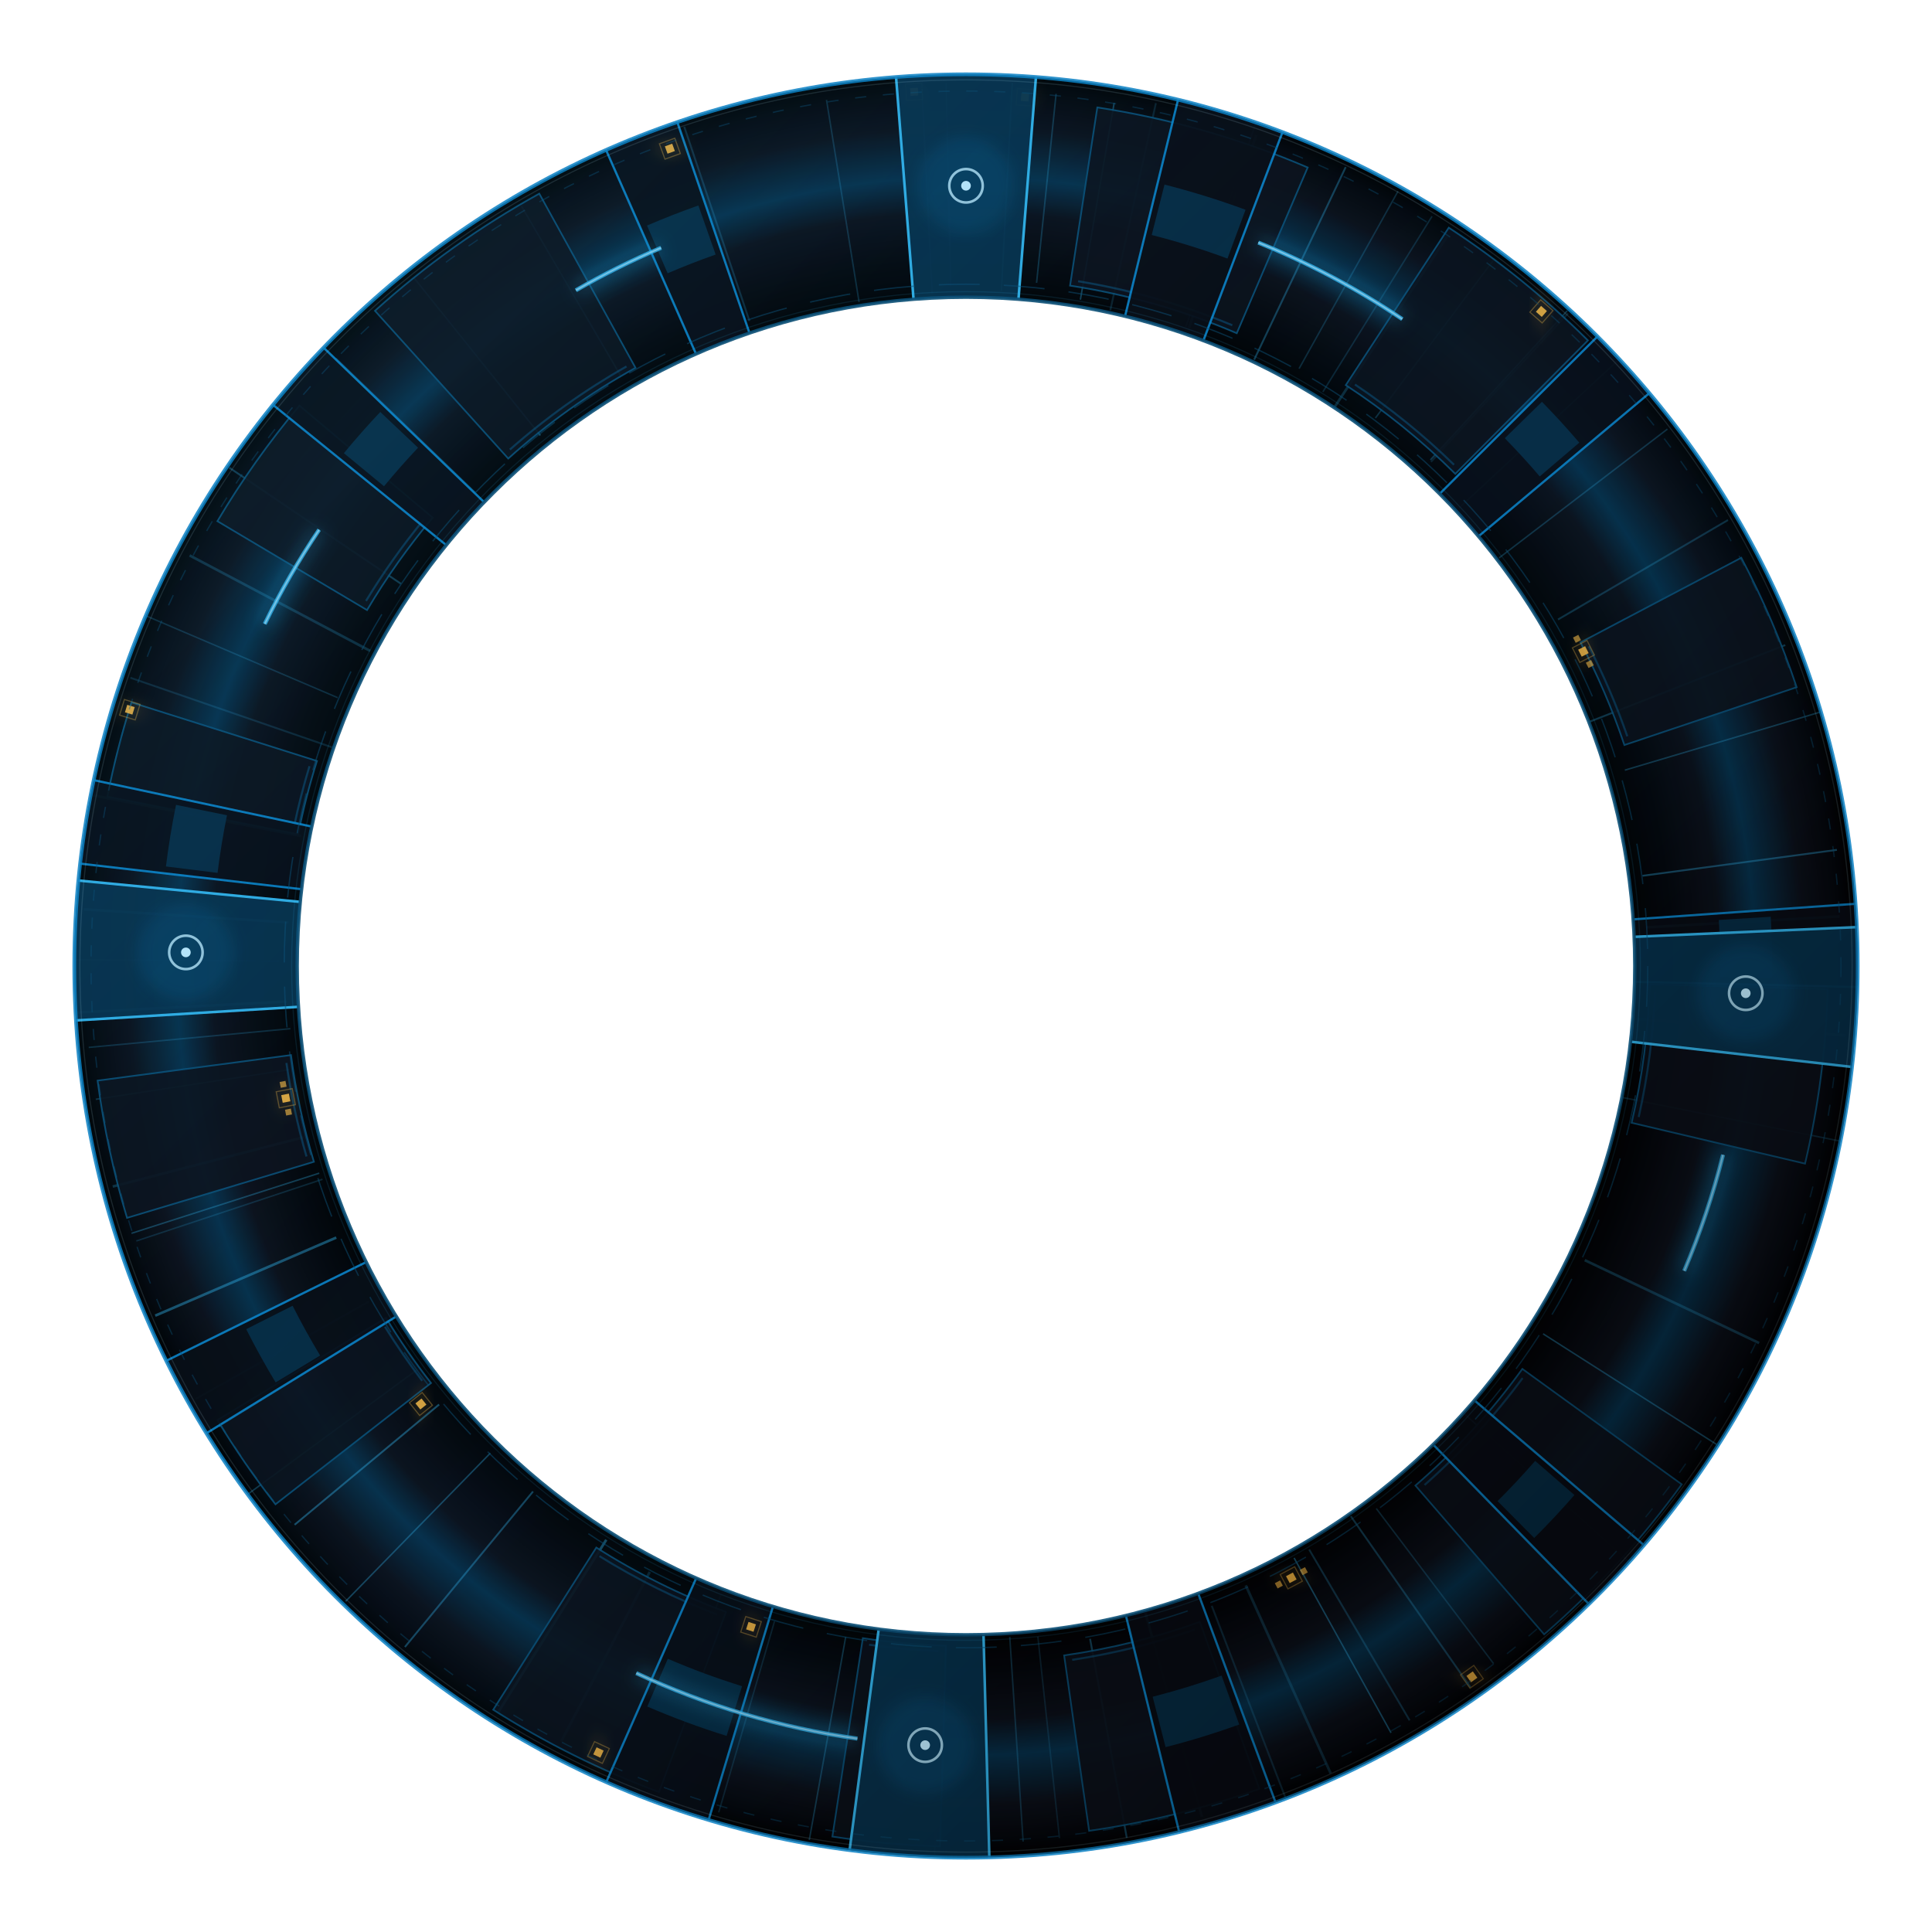
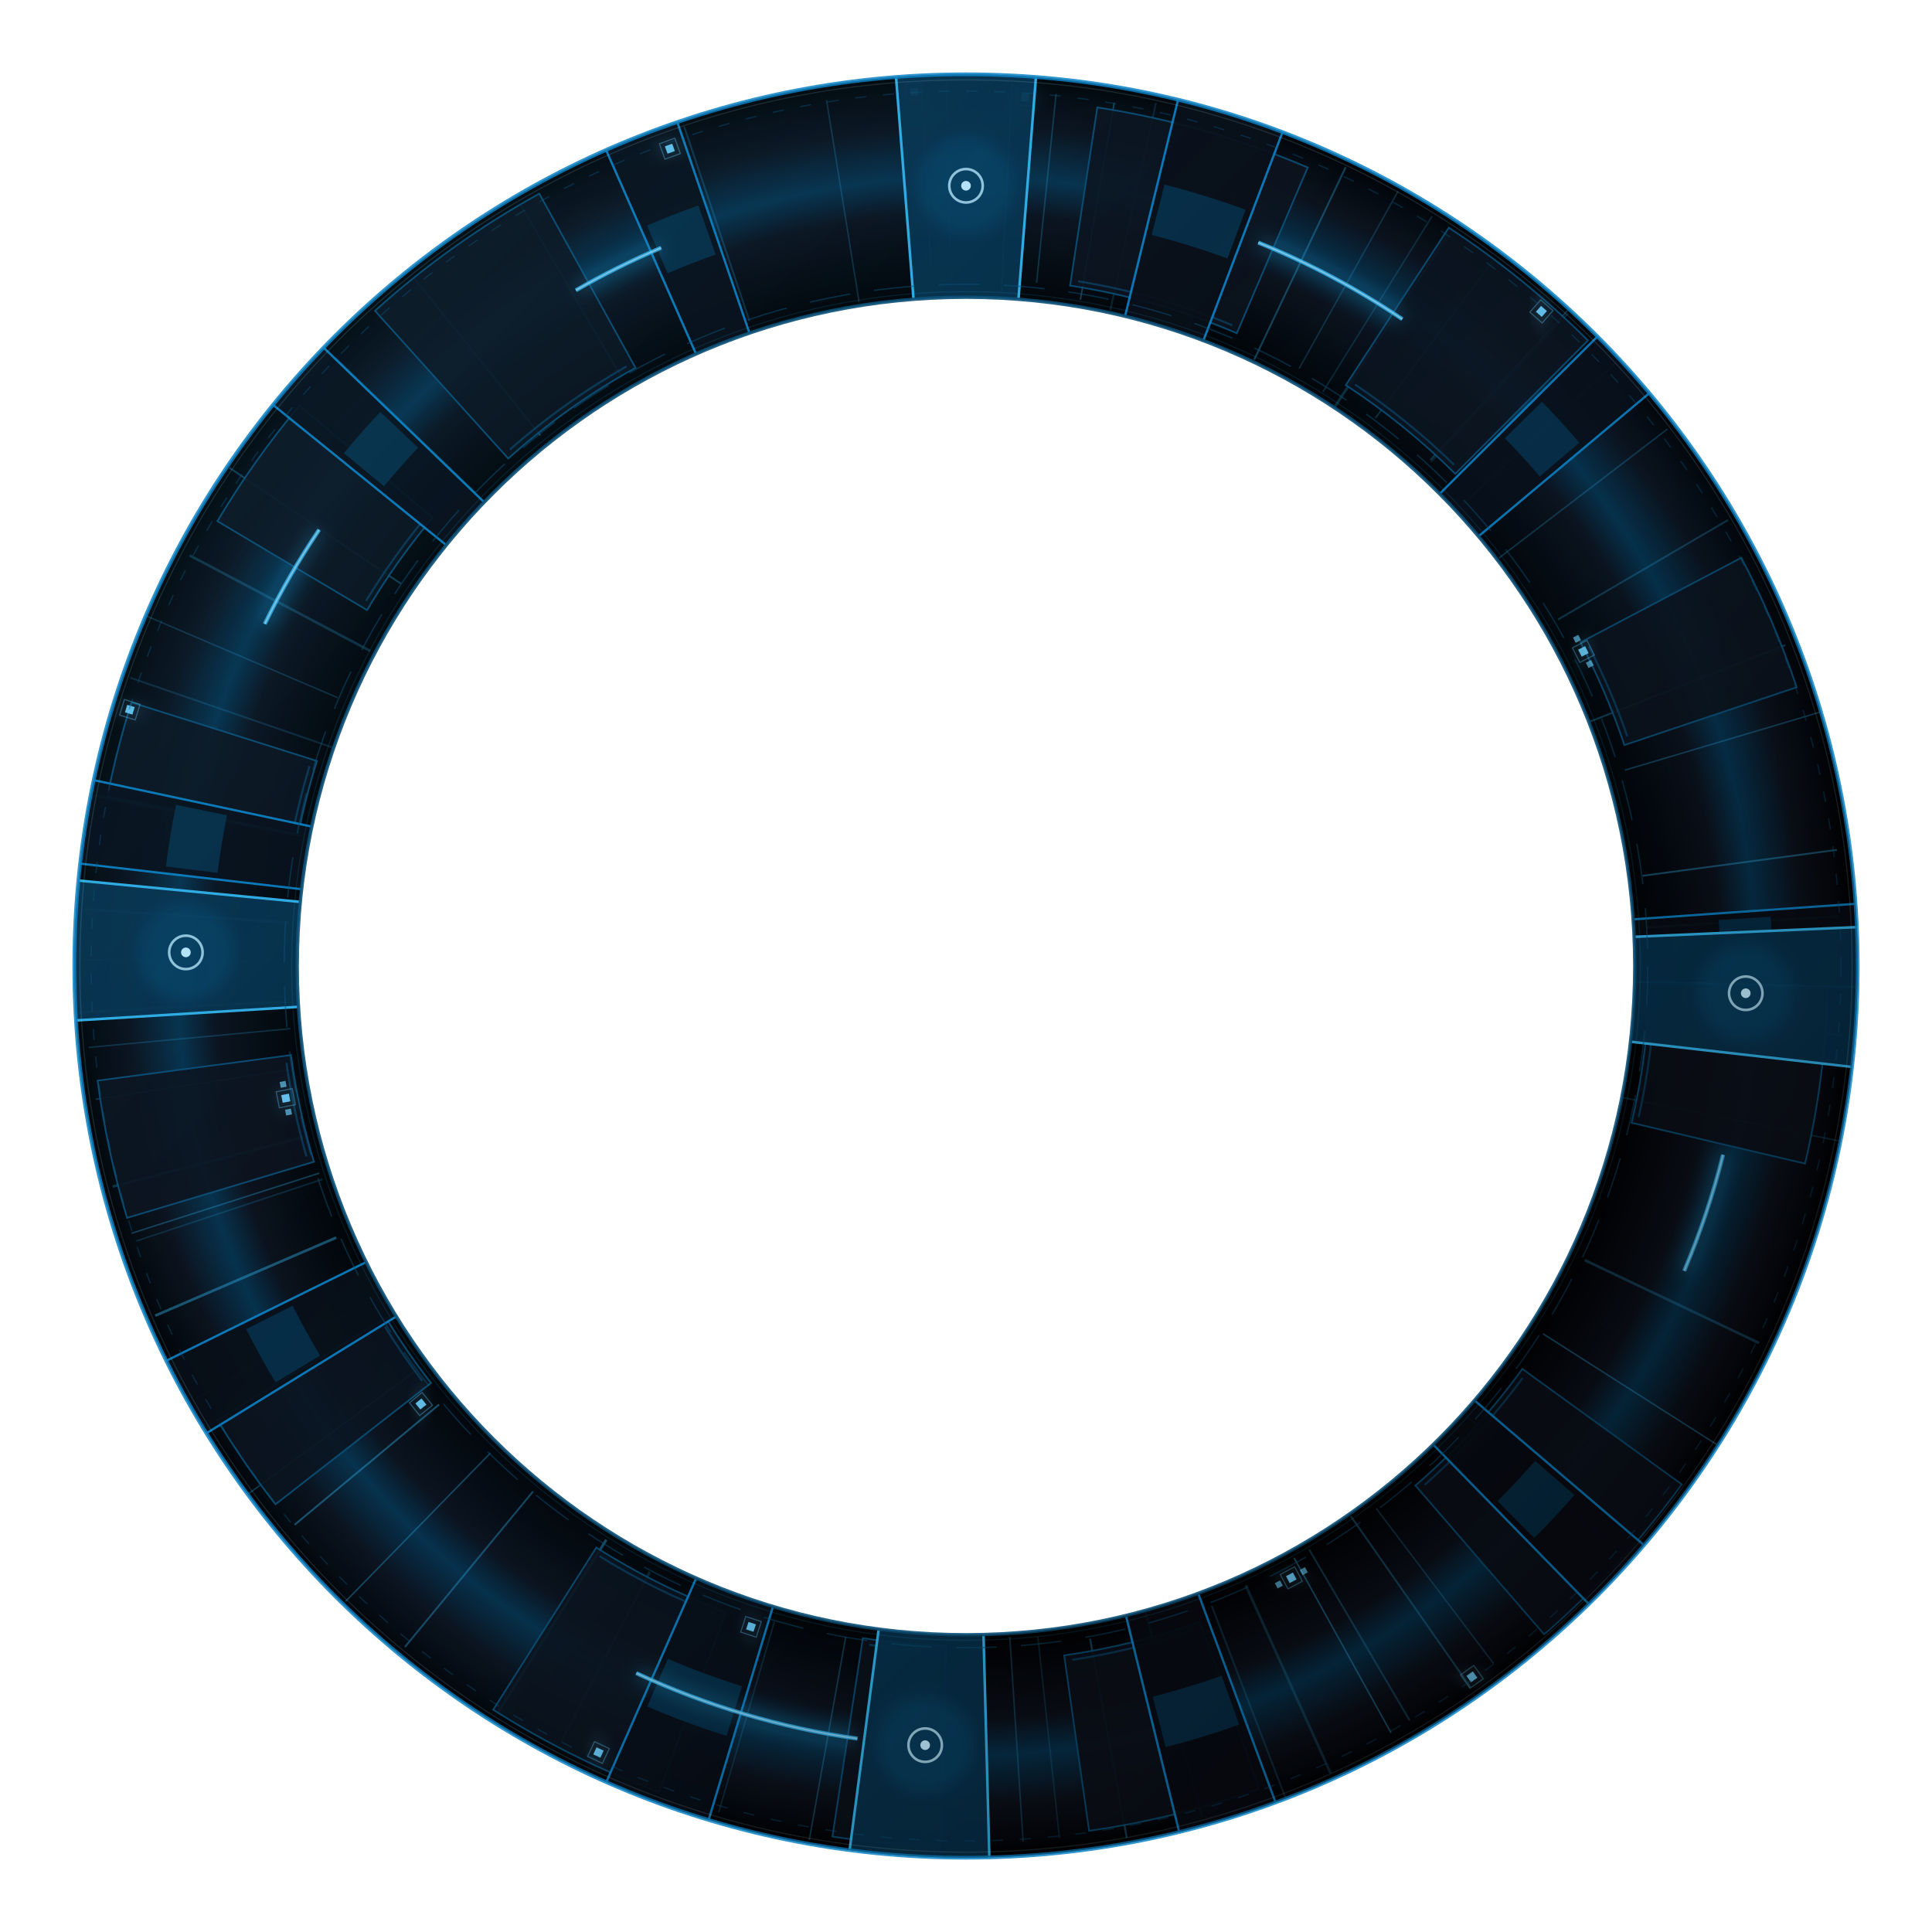
<svg xmlns="http://www.w3.org/2000/svg" viewBox="-520 -520 1040 1040" width="1040" height="1040">
  <defs>
    <radialGradient id="trough" gradientUnits="userSpaceOnUse" cx="0" cy="0" r="480">
      <stop offset="0.740" stop-color="#000000" />
      <stop offset="0.790" stop-color="#04060b" />
      <stop offset="0.845" stop-color="#0b0f18" />
      <stop offset="0.885" stop-color="#062f49" />
      <stop offset="0.940" stop-color="#0b0f18" />
      <stop offset="0.980" stop-color="#04060b" />
      <stop offset="1.000" stop-color="#000000" />
    </radialGradient>
    <linearGradient id="sheenGrad" x1="0" y1="0" x2="1" y2="1">
      <stop offset="0.00" stop-color="#33b4ec" stop-opacity="0.13" />
      <stop offset="0.40" stop-color="#0b80c3" stop-opacity="0.03" />
      <stop offset="0.70" stop-color="#000000" stop-opacity="0.16" />
      <stop offset="1.00" stop-color="#000000" stop-opacity="0.42" />
    </linearGradient>
    <filter id="soft" x="-80%" y="-80%" width="260%" height="260%">
      <feGaussianBlur stdDeviation="4" />
    </filter>
    <path id="annulus" fill-rule="evenodd" d="M -480,0 A 480,480 0 1,0 480,0 A 480,480 0 1,0 -480,0 Z              M -360,0 A 360,360 0 1,1 360,0 A 360,360 0 1,1 -360,0 Z" />
    <clipPath id="channelClip">
      <use href="#annulus" />
    </clipPath>
  </defs>
  <g id="ring">
    <use href="#annulus" fill="url(#trough)" />
    <g clip-path="url(#channelClip)">
      <g id="ticks">
        <line x1="-8.23" y1="-365.50" x2="-10.70" y2="-475.41" stroke="#33b4ec" stroke-width="0.8" opacity="0.21" />
        <line x1="19.05" y1="-363.34" x2="24.92" y2="-475.40" stroke="#33b4ec" stroke-width="0.8" opacity="0.42" />
        <line x1="37.99" y1="-367.75" x2="48.50" y2="-469.47" stroke="#33b4ec" stroke-width="0.8" opacity="0.24" />
        <line x1="61.58" y1="-358.70" x2="79.77" y2="-464.66" stroke="#33b4ec" stroke-width="0.8" opacity="0.33" />
        <line x1="77.69" y1="-353.02" x2="102.22" y2="-464.47" stroke="#33b4ec" stroke-width="1.0" opacity="0.16" />
        <line x1="118.32" y1="-344.09" x2="155.85" y2="-453.21" stroke="#33b4ec" stroke-width="0.8" opacity="0.21" />
        <line x1="119.95" y1="-343.34" x2="156.26" y2="-447.27" stroke="#33b4ec" stroke-width="1.4" opacity="0.19" />
        <line x1="155.12" y1="-326.37" x2="204.39" y2="-430.04" stroke="#33b4ec" stroke-width="1.0" opacity="0.32" />
        <line x1="179.30" y1="-321.57" x2="232.55" y2="-417.05" stroke="#33b4ec" stroke-width="0.8" opacity="0.21" />
        <line x1="192.10" y1="-309.04" x2="250.86" y2="-403.56" stroke="#33b4ec" stroke-width="0.8" opacity="0.18" />
        <line x1="198.40" y1="-300.86" x2="258.95" y2="-392.68" stroke="#33b4ec" stroke-width="1.4" opacity="0.22" />
        <line x1="220.40" y1="-294.99" x2="283.73" y2="-379.75" stroke="#33b4ec" stroke-width="0.8" opacity="0.24" />
        <line x1="250.00" y1="-272.45" x2="323.67" y2="-352.74" stroke="#33b4ec" stroke-width="0.8" opacity="0.28" />
        <line x1="250.30" y1="-271.36" x2="324.06" y2="-351.32" stroke="#33b4ec" stroke-width="1.0" opacity="0.16" />
        <line x1="265.58" y1="-246.71" x2="351.33" y2="-326.37" stroke="#33b4ec" stroke-width="0.8" opacity="0.23" />
        <line x1="286.96" y1="-219.67" x2="377.57" y2="-289.03" stroke="#33b4ec" stroke-width="0.8" opacity="0.25" />
        <line x1="318.67" y1="-186.51" x2="410.17" y2="-240.06" stroke="#33b4ec" stroke-width="1.0" opacity="0.25" />
        <line x1="335.40" y1="-131.39" x2="441.01" y2="-172.76" stroke="#33b4ec" stroke-width="1.0" opacity="0.29" />
        <line x1="354.66" y1="-105.43" x2="459.38" y2="-136.56" stroke="#33b4ec" stroke-width="0.8" opacity="0.30" />
        <line x1="364.15" y1="-48.56" x2="468.81" y2="-62.52" stroke="#33b4ec" stroke-width="1.0" opacity="0.37" />
        <line x1="366.26" y1="-20.80" x2="470.23" y2="-26.70" stroke="#33b4ec" stroke-width="1.4" opacity="0.39" />
        <line x1="359.19" y1="28.35" x2="473.53" y2="37.38" stroke="#33b4ec" stroke-width="1.4" opacity="0.16" />
        <line x1="353.11" y1="70.74" x2="469.94" y2="94.14" stroke="#33b4ec" stroke-width="0.8" opacity="0.18" />
        <line x1="333.07" y1="158.34" x2="426.93" y2="202.96" stroke="#33b4ec" stroke-width="1.4" opacity="0.26" />
        <line x1="310.65" y1="198.00" x2="404.06" y2="257.55" stroke="#33b4ec" stroke-width="0.8" opacity="0.36" />
        <line x1="268.42" y1="241.21" x2="356.86" y2="320.68" stroke="#33b4ec" stroke-width="0.8" opacity="0.41" />
        <line x1="220.86" y1="292.03" x2="283.98" y2="375.50" stroke="#33b4ec" stroke-width="0.8" opacity="0.23" />
        <line x1="207.15" y1="296.18" x2="271.59" y2="388.33" stroke="#33b4ec" stroke-width="1.0" opacity="0.29" />
        <line x1="184.73" y1="314.13" x2="238.79" y2="406.07" stroke="#33b4ec" stroke-width="1.0" opacity="0.25" />
        <line x1="176.61" y1="318.64" x2="228.79" y2="412.77" stroke="#33b4ec" stroke-width="0.8" opacity="0.40" />
        <line x1="150.59" y1="333.40" x2="196.28" y2="434.56" stroke="#33b4ec" stroke-width="1.4" opacity="0.20" />
        <line x1="132.29" y1="344.42" x2="171.96" y2="447.71" stroke="#33b4ec" stroke-width="1.0" opacity="0.18" />
        <line x1="96.52" y1="347.99" x2="127.04" y2="457.99" stroke="#33b4ec" stroke-width="1.4" opacity="0.40" />
        <line x1="87.48" y1="354.57" x2="113.38" y2="459.50" stroke="#33b4ec" stroke-width="1.4" opacity="0.35" />
        <line x1="66.79" y1="362.18" x2="86.55" y2="469.30" stroke="#33b4ec" stroke-width="1.0" opacity="0.32" />
        <line x1="38.69" y1="361.02" x2="50.30" y2="469.40" stroke="#33b4ec" stroke-width="0.8" opacity="0.16" />
        <line x1="23.56" y1="361.13" x2="30.75" y2="471.31" stroke="#33b4ec" stroke-width="0.8" opacity="0.23" />
        <line x1="-13.10" y1="369.61" x2="-16.96" y2="478.55" stroke="#33b4ec" stroke-width="1.0" opacity="0.19" />
        <line x1="-64.75" y1="361.09" x2="-84.37" y2="470.50" stroke="#33b4ec" stroke-width="0.8" opacity="0.28" />
        <line x1="-103.09" y1="352.80" x2="-133.13" y2="455.60" stroke="#33b4ec" stroke-width="0.8" opacity="0.17" />
        <line x1="-131.97" y1="338.65" x2="-171.76" y2="440.74" stroke="#33b4ec" stroke-width="0.8" opacity="0.30" />
        <line x1="-170.25" y1="326.16" x2="-217.92" y2="417.48" stroke="#33b4ec" stroke-width="1.4" opacity="0.18" />
        <line x1="-193.63" y1="308.86" x2="-251.63" y2="401.39" stroke="#33b4ec" stroke-width="1.4" opacity="0.40" />
        <line x1="-233.07" y1="282.87" x2="-302.04" y2="366.57" stroke="#33b4ec" stroke-width="1.0" opacity="0.37" />
        <line x1="-256.06" y1="262.23" x2="-333.91" y2="341.97" stroke="#33b4ec" stroke-width="0.8" opacity="0.35" />
        <line x1="-283.63" y1="236.05" x2="-361.41" y2="300.78" stroke="#33b4ec" stroke-width="1.0" opacity="0.41" />
        <line x1="-295.79" y1="217.55" x2="-386.55" y2="284.30" stroke="#33b4ec" stroke-width="0.8" opacity="0.29" />
        <line x1="-311.10" y1="191.86" x2="-402.01" y2="247.93" stroke="#33b4ec" stroke-width="0.8" opacity="0.29" />
        <line x1="-321.40" y1="180.62" x2="-414.71" y2="233.06" stroke="#33b4ec" stroke-width="1.0" opacity="0.17" />
        <line x1="-338.98" y1="146.19" x2="-436.44" y2="188.22" stroke="#33b4ec" stroke-width="1.4" opacity="0.42" />
        <line x1="-346.40" y1="114.81" x2="-446.62" y2="148.02" stroke="#33b4ec" stroke-width="0.8" opacity="0.18" />
        <line x1="-348.16" y1="111.52" x2="-449.21" y2="143.89" stroke="#33b4ec" stroke-width="0.8" opacity="0.31" />
        <line x1="-356.71" y1="92.20" x2="-459.31" y2="118.72" stroke="#33b4ec" stroke-width="1.4" opacity="0.24" />
        <line x1="-364.45" y1="55.82" x2="-468.44" y2="71.75" stroke="#33b4ec" stroke-width="0.8" opacity="0.24" />
        <line x1="-363.68" y1="33.74" x2="-472.24" y2="43.82" stroke="#33b4ec" stroke-width="0.8" opacity="0.21" />
        <line x1="-365.55" y1="19.12" x2="-479.07" y2="25.05" stroke="#33b4ec" stroke-width="1.4" opacity="0.41" />
        <line x1="-369.88" y1="-2.62" x2="-478.77" y2="-3.39" stroke="#33b4ec" stroke-width="0.8" opacity="0.18" />
        <line x1="-364.64" y1="-23.42" x2="-474.88" y2="-30.51" stroke="#33b4ec" stroke-width="1.4" opacity="0.41" />
        <line x1="-357.95" y1="-69.99" x2="-469.83" y2="-91.86" stroke="#33b4ec" stroke-width="1.4" opacity="0.27" />
        <line x1="-341.35" y1="-117.75" x2="-449.80" y2="-155.16" stroke="#33b4ec" stroke-width="1.0" opacity="0.17" />
        <line x1="-338.24" y1="-144.44" x2="-441.22" y2="-188.42" stroke="#33b4ec" stroke-width="0.8" opacity="0.21" />
        <line x1="-320.75" y1="-169.63" x2="-417.92" y2="-221.01" stroke="#33b4ec" stroke-width="1.4" opacity="0.22" />
        <line x1="-304.24" y1="-205.80" x2="-396.57" y2="-268.25" stroke="#33b4ec" stroke-width="1.0" opacity="0.29" />
        <line x1="-264.29" y1="-254.66" x2="-339.32" y2="-326.96" stroke="#33b4ec" stroke-width="1.4" opacity="0.17" />
        <line x1="-229.13" y1="-285.61" x2="-297.00" y2="-370.21" stroke="#33b4ec" stroke-width="0.8" opacity="0.38" />
        <line x1="-186.09" y1="-318.07" x2="-239.30" y2="-409.02" stroke="#33b4ec" stroke-width="0.8" opacity="0.38" />
        <line x1="-116.57" y1="-347.23" x2="-151.66" y2="-451.75" stroke="#33b4ec" stroke-width="1.0" opacity="0.21" />
        <line x1="-57.55" y1="-357.34" x2="-75.09" y2="-466.21" stroke="#33b4ec" stroke-width="0.8" opacity="0.21" />
        <line x1="-18.19" y1="-361.94" x2="-23.72" y2="-472.14" stroke="#33b4ec" stroke-width="0.8" opacity="0.23" />
      </g>
      <g id="dipoles">
        <path d="M 70.69,-462.17 A 467.54,467.54 0 0,1 183.93,-429.84 L 145.76,-340.64 A 370.52,370.52 0 0,0 56.02,-366.26 Z" fill="#0b0f18" stroke="#0a4e74" stroke-width="0.9" opacity="0.9" />
        <path d="M 60.34,-368.61 A 373.52,373.52 0 0,1 143.34,-344.92" fill="none" stroke="#0b80c3" stroke-width="1.1" opacity="0.32" />
        <path d="M 259.87,-397.43 A 474.85,474.85 0 0,1 334.78,-336.75 L 263.39,-264.94 A 373.59,373.59 0 0,0 204.45,-312.68 Z" fill="#0b0f18" stroke="#0a4e74" stroke-width="0.9" opacity="0.9" />
        <path d="M 209.38,-313.01 A 376.59,376.59 0 0,1 262.69,-269.83" fill="none" stroke="#0b80c3" stroke-width="1.1" opacity="0.32" />
        <path d="M 417.34,-219.76 A 471.66,471.66 0 0,1 447.15,-150.07 L 354.42,-118.95 A 373.85,373.85 0 0,0 330.79,-174.19 Z" fill="#0b0f18" stroke="#0a4e74" stroke-width="0.9" opacity="0.9" />
        <path d="M 335.27,-172.09 A 376.85,376.85 0 0,1 355.99,-123.64" fill="none" stroke="#0b80c3" stroke-width="1.1" opacity="0.32" />
        <path d="M 463.85,12.49 A 464.02,464.02 0 0,1 451.66,106.38 L 358.32,84.40 A 368.12,368.12 0 0,0 367.99,9.91 Z" fill="#0b0f18" stroke="#0a4e74" stroke-width="0.9" opacity="0.9" />
        <path d="M 370.86,13.87 A 371.12,371.12 0 0,1 362.11,81.30" fill="none" stroke="#0b80c3" stroke-width="1.1" opacity="0.32" />
        <path d="M 385.28,279.03 A 475.71,475.71 0 0,1 311.22,359.78 L 241.93,279.67 A 369.78,369.78 0 0,0 299.49,216.90 Z" fill="#0b0f18" stroke="#0a4e74" stroke-width="0.9" opacity="0.9" />
        <path d="M 299.62,221.81 A 372.78,372.78 0 0,1 246.83,279.37" fill="none" stroke="#0b80c3" stroke-width="1.1" opacity="0.32" />
        <path d="M 157.90,442.92 A 470.22,470.22 0 0,1 66.27,465.53 L 52.83,371.12 A 374.86,374.86 0 0,0 125.88,353.09 Z" fill="#0b0f18" stroke="#0a4e74" stroke-width="0.9" opacity="0.9" />
        <path d="M 123.15,357.23 A 377.86,377.86 0 0,1 57.16,373.51" fill="none" stroke="#0b80c3" stroke-width="1.1" opacity="0.32" />
        <path d="M -13.98,473.90 A 474.10,474.10 0 0,1 -71.92,468.62 L -55.53,361.83 A 366.07,366.07 0 0,0 -10.80,365.91 Z" fill="#0b0f18" stroke="#0a4e74" stroke-width="0.9" opacity="0.9" />
        <path d="M -14.75,368.78 A 369.07,369.07 0 0,1 -52.16,365.37" fill="none" stroke="#0b80c3" stroke-width="1.1" opacity="0.32" />
        <path d="M -165.25,444.67 A 474.39,474.39 0 0,1 -254.49,400.35 L -199.00,313.06 A 370.96,370.96 0 0,0 -129.22,347.72 Z" fill="#0b0f18" stroke="#0a4e74" stroke-width="0.9" opacity="0.9" />
        <path d="M -133.93,349.15 A 373.96,373.96 0 0,1 -197.30,317.68" fill="none" stroke="#0b80c3" stroke-width="1.1" opacity="0.32" />
        <path d="M -371.71,289.76 A 471.31,471.31 0 0,1 -402.97,244.43 L -312.22,189.38 A 365.16,365.16 0 0,0 -287.99,224.50 Z" fill="#0b0f18" stroke="#0a4e74" stroke-width="0.9" opacity="0.9" />
        <path d="M -292.72,223.29 A 368.16,368.16 0 0,1 -312.76,194.22" fill="none" stroke="#0b80c3" stroke-width="1.1" opacity="0.32" />
        <path d="M -451.61,135.58 A 471.52,471.52 0 0,1 -467.47,61.70 L -363.37,47.96 A 366.52,366.52 0 0,0 -351.04,105.39 Z" fill="#0b0f18" stroke="#0a4e74" stroke-width="0.9" opacity="0.9" />
        <path d="M -355.01,102.54 A 369.52,369.52 0 0,1 -365.82,52.19" fill="none" stroke="#0b80c3" stroke-width="1.1" opacity="0.32" />
        <path d="M -462.19,-91.19 A 471.10,471.10 0 0,1 -449.23,-141.89 L -349.39,-110.36 A 366.40,366.40 0 0,0 -359.47,-70.92 Z" fill="#0b0f18" stroke="#0a4e74" stroke-width="0.9" opacity="0.9" />
        <path d="M -361.65,-75.29 A 369.40,369.40 0 0,1 -353.40,-107.56" fill="none" stroke="#0b80c3" stroke-width="1.1" opacity="0.32" />
        <path d="M -402.96,-239.45 A 468.74,468.74 0 0,1 -358.80,-301.63 L -287.10,-241.35 A 375.06,375.06 0 0,0 -322.43,-191.60 Z" fill="#0b0f18" stroke="#0a4e74" stroke-width="0.9" opacity="0.9" />
        <path d="M -322.97,-196.52 A 378.06,378.06 0 0,1 -291.92,-240.23" fill="none" stroke="#0b80c3" stroke-width="1.1" opacity="0.32" />
        <path d="M -318.15,-352.69 A 474.98,474.98 0 0,1 -229.70,-415.75 L -177.91,-322.00 A 367.88,367.88 0 0,0 -246.41,-273.17 Z" fill="#0b0f18" stroke="#0a4e74" stroke-width="0.9" opacity="0.9" />
        <path d="M -245.52,-277.98 A 370.88,370.88 0 0,1 -182.75,-322.73" fill="none" stroke="#0b80c3" stroke-width="1.1" opacity="0.32" />
      </g>
      <g id="magnets">
        <path d="M 116.50,-475.95 A 490.00,490.00 0 0,1 173.89,-458.11 L 124.20,-327.22 A 350.00,350.00 0 0,0 83.22,-339.96 Z" fill="#080b12" stroke="#0b80c3" stroke-width="1.2" opacity="0.92" />
        <path d="M 106.86,-420.64 A 434.00,434.00 0 0,1 150.47,-407.08 L 140.76,-380.82 A 406.00,406.00 0 0,0 99.97,-393.50 Z" fill="#062f49" opacity="0.85" />
        <path d="M 347.03,-345.94 A 490.00,490.00 0 0,1 375.50,-314.80 L 268.21,-224.86 A 350.00,350.00 0 0,0 247.88,-247.10 Z" fill="#080b12" stroke="#0b80c3" stroke-width="1.2" opacity="0.92" />
        <path d="M 310.03,-303.71 A 434.00,434.00 0 0,1 330.14,-281.72 L 308.84,-263.54 A 406.00,406.00 0 0,0 290.03,-284.11 Z" fill="#062f49" opacity="0.85" />
        <path d="M 488.81,-34.18 A 490.00,490.00 0 0,1 489.86,11.58 L 349.90,8.27 A 350.00,350.00 0 0,0 349.15,-24.42 Z" fill="#080b12" stroke="#0b80c3" stroke-width="1.2" opacity="0.92" />
        <path d="M 433.19,-26.50 A 434.00,434.00 0 0,1 433.95,6.47 L 405.95,6.05 A 406.00,406.00 0 0,0 405.24,-24.79 Z" fill="#062f49" opacity="0.85" />
        <path d="M 372.56,318.28 A 490.00,490.00 0 0,1 342.28,350.63 L 244.49,250.45 A 350.00,350.00 0 0,0 266.11,227.34 Z" fill="#080b12" stroke="#0b80c3" stroke-width="1.2" opacity="0.92" />
        <path d="M 327.51,284.77 A 434.00,434.00 0 0,1 305.86,307.90 L 286.13,288.04 A 406.00,406.00 0 0,0 306.38,266.40 Z" fill="#062f49" opacity="0.85" />
        <path d="M 170.08,459.54 A 490.00,490.00 0 0,1 117.13,475.80 L 83.66,339.85 A 350.00,350.00 0 0,0 121.48,328.24 Z" fill="#080b12" stroke="#0b80c3" stroke-width="1.2" opacity="0.92" />
        <path d="M 147.08,408.32 A 434.00,434.00 0 0,1 107.42,420.50 L 100.49,393.37 A 406.00,406.00 0 0,0 137.59,381.97 Z" fill="#062f49" opacity="0.85" />
        <path d="M -141.40,469.15 A 490.00,490.00 0 0,1 -197.64,448.37 L -141.17,320.27 A 350.00,350.00 0 0,0 -101.00,335.11 Z" fill="#080b12" stroke="#0b80c3" stroke-width="1.2" opacity="0.92" />
        <path d="M -128.87,414.43 A 434.00,434.00 0 0,1 -171.58,398.64 L -160.51,372.92 A 406.00,406.00 0 0,0 -120.55,387.69 Z" fill="#062f49" opacity="0.85" />
        <path d="M -417.36,256.73 A 490.00,490.00 0 0,1 -439.38,216.89 L -313.84,154.92 A 350.00,350.00 0 0,0 -298.12,183.38 Z" fill="#080b12" stroke="#0b80c3" stroke-width="1.2" opacity="0.92" />
        <path d="M -371.63,224.15 A 434.00,434.00 0 0,1 -387.48,195.49 L -362.48,182.88 A 406.00,406.00 0 0,0 -347.66,209.69 Z" fill="#062f49" opacity="0.85" />
        <path d="M -486.76,-56.26 A 490.00,490.00 0 0,1 -479.24,-102.12 L -342.32,-72.94 A 350.00,350.00 0 0,0 -347.69,-40.19 Z" fill="#080b12" stroke="#0b80c3" stroke-width="1.2" opacity="0.92" />
        <path d="M -430.68,-53.59 A 434.00,434.00 0 0,1 -425.24,-86.74 L -397.81,-81.14 A 406.00,406.00 0 0,0 -402.89,-50.13 Z" fill="#062f49" opacity="0.85" />
        <path d="M -380.81,-308.36 A 490.00,490.00 0 0,1 -353.03,-339.81 L -252.16,-242.72 A 350.00,350.00 0 0,0 -272.01,-220.26 Z" fill="#080b12" stroke="#0b80c3" stroke-width="1.2" opacity="0.92" />
        <path d="M -334.89,-276.05 A 434.00,434.00 0 0,1 -315.30,-298.24 L -294.95,-279.00 A 406.00,406.00 0 0,0 -313.28,-258.24 Z" fill="#062f49" opacity="0.85" />
        <path d="M -197.77,-448.32 A 490.00,490.00 0 0,1 -158.61,-463.62 L -113.29,-331.16 A 350.00,350.00 0 0,0 -141.26,-320.23 Z" fill="#080b12" stroke="#0b80c3" stroke-width="1.2" opacity="0.92" />
        <path d="M -171.70,-398.59 A 434.00,434.00 0 0,1 -144.06,-409.39 L -134.77,-382.98 A 406.00,406.00 0 0,0 -160.62,-372.88 Z" fill="#062f49" opacity="0.85" />
      </g>
      <g id="energised-sections">
        <path d="M 157.33,-389.42 A 420.00,420.00 0 0,1 234.86,-348.20" fill="none" stroke="#33b4ec" stroke-width="9" opacity="0.18" filter="url(#soft)" />
        <path d="M 157.33,-389.42 A 420.00,420.00 0 0,1 234.86,-348.20" fill="none" stroke="#33b4ec" stroke-width="2.2" opacity="0.8" />
        <path d="M 157.33,-389.42 A 420.00,420.00 0 0,1 234.86,-348.20" fill="none" stroke="#bde8fb" stroke-width="0.9" opacity="0.55" />
        <path d="M 407.52,101.61 A 420.00,420.00 0 0,1 386.61,164.11" fill="none" stroke="#33b4ec" stroke-width="9" opacity="0.18" filter="url(#soft)" />
        <path d="M 407.52,101.61 A 420.00,420.00 0 0,1 386.61,164.11" fill="none" stroke="#33b4ec" stroke-width="2.2" opacity="0.8" />
        <path d="M 407.52,101.61 A 420.00,420.00 0 0,1 386.61,164.11" fill="none" stroke="#bde8fb" stroke-width="0.9" opacity="0.55" />
        <path d="M -58.45,415.91 A 420.00,420.00 0 0,1 -177.50,380.65" fill="none" stroke="#33b4ec" stroke-width="9" opacity="0.18" filter="url(#soft)" />
        <path d="M -58.45,415.91 A 420.00,420.00 0 0,1 -177.50,380.65" fill="none" stroke="#33b4ec" stroke-width="2.2" opacity="0.8" />
        <path d="M -58.45,415.91 A 420.00,420.00 0 0,1 -177.50,380.65" fill="none" stroke="#bde8fb" stroke-width="0.9" opacity="0.55" />
        <path d="M -377.49,-184.12 A 420.00,420.00 0 0,1 -348.20,-234.86" fill="none" stroke="#33b4ec" stroke-width="9" opacity="0.18" filter="url(#soft)" />
        <path d="M -377.49,-184.12 A 420.00,420.00 0 0,1 -348.20,-234.86" fill="none" stroke="#33b4ec" stroke-width="2.2" opacity="0.8" />
        <path d="M -377.49,-184.12 A 420.00,420.00 0 0,1 -348.20,-234.86" fill="none" stroke="#bde8fb" stroke-width="0.9" opacity="0.55" />
        <path d="M -210.00,-363.73 A 420.00,420.00 0 0,1 -164.11,-386.61" fill="none" stroke="#33b4ec" stroke-width="9" opacity="0.18" filter="url(#soft)" />
        <path d="M -210.00,-363.73 A 420.00,420.00 0 0,1 -164.11,-386.61" fill="none" stroke="#33b4ec" stroke-width="2.2" opacity="0.8" />
        <path d="M -210.00,-363.73 A 420.00,420.00 0 0,1 -164.11,-386.61" fill="none" stroke="#bde8fb" stroke-width="0.9" opacity="0.55" />
      </g>
      <g id="sensor-housings">
        <g transform="translate(-450.12,-137.96) rotate(287.04)">
-           <rect x="-5" y="-5" width="10" height="10" fill="#f2b441" opacity="0.14" filter="url(#soft)" />
-           <rect x="-2.1" y="-2.1" width="4.2" height="4.2" fill="#f2b441" opacity="0.9" />
-           <rect x="-4.4" y="-4.4" width="8.8" height="8.8" fill="none" stroke="#f2b441" stroke-width="0.6" opacity="0.35" />
+           <rect x="-5" y="-5" width="10" height="10" fill="#6fd3ff" opacity="0.14" filter="url(#soft)" />
+           <rect x="-2.1" y="-2.1" width="4.2" height="4.2" fill="#6fd3ff" opacity="0.9" />
+           <rect x="-4.4" y="-4.4" width="8.8" height="8.8" fill="none" stroke="#6fd3ff" stroke-width="0.6" opacity="0.35" />
        </g>
        <g transform="translate(-27.89,-470.58) rotate(356.61)">
-           <rect x="-5" y="-5" width="10" height="10" fill="#f2b441" opacity="0.14" filter="url(#soft)" />
-           <rect x="-2.1" y="-2.1" width="4.2" height="4.2" fill="#f2b441" opacity="0.9" />
-           <rect x="-4.4" y="-4.4" width="8.8" height="8.8" fill="none" stroke="#f2b441" stroke-width="0.6" opacity="0.35" />
+           <rect x="-5" y="-5" width="10" height="10" fill="#6fd3ff" opacity="0.14" filter="url(#soft)" />
+           <rect x="-2.1" y="-2.1" width="4.2" height="4.2" fill="#6fd3ff" opacity="0.9" />
+           <rect x="-4.4" y="-4.4" width="8.8" height="8.8" fill="none" stroke="#6fd3ff" stroke-width="0.6" opacity="0.35" />
        </g>
        <g transform="translate(-159.41,-439.96) rotate(340.08)">
-           <rect x="-5" y="-5" width="10" height="10" fill="#f2b441" opacity="0.14" filter="url(#soft)" />
-           <rect x="-2.1" y="-2.1" width="4.2" height="4.2" fill="#f2b441" opacity="0.9" />
-           <rect x="-4.4" y="-4.4" width="8.8" height="8.8" fill="none" stroke="#f2b441" stroke-width="0.6" opacity="0.35" />
+           <rect x="-5" y="-5" width="10" height="10" fill="#6fd3ff" opacity="0.14" filter="url(#soft)" />
+           <rect x="-2.1" y="-2.1" width="4.2" height="4.2" fill="#6fd3ff" opacity="0.9" />
+           <rect x="-4.4" y="-4.4" width="8.8" height="8.8" fill="none" stroke="#6fd3ff" stroke-width="0.6" opacity="0.35" />
        </g>
        <g transform="translate(-197.85,423.38) rotate(205.05)">
-           <rect x="-5" y="-5" width="10" height="10" fill="#f2b441" opacity="0.14" filter="url(#soft)" />
-           <rect x="-2.1" y="-2.1" width="4.2" height="4.2" fill="#f2b441" opacity="0.9" />
-           <rect x="-4.4" y="-4.4" width="8.8" height="8.8" fill="none" stroke="#f2b441" stroke-width="0.6" opacity="0.35" />
+           <rect x="-5" y="-5" width="10" height="10" fill="#6fd3ff" opacity="0.14" filter="url(#soft)" />
+           <rect x="-2.1" y="-2.1" width="4.2" height="4.2" fill="#6fd3ff" opacity="0.9" />
+           <rect x="-4.4" y="-4.4" width="8.8" height="8.8" fill="none" stroke="#6fd3ff" stroke-width="0.6" opacity="0.35" />
        </g>
        <g transform="translate(-293.42,235.78) rotate(231.22)">
-           <rect x="-5" y="-5" width="10" height="10" fill="#f2b441" opacity="0.14" filter="url(#soft)" />
-           <rect x="-2.1" y="-2.1" width="4.2" height="4.2" fill="#f2b441" opacity="0.9" />
-           <rect x="-4.4" y="-4.4" width="8.8" height="8.8" fill="none" stroke="#f2b441" stroke-width="0.6" opacity="0.35" />
+           <rect x="-5" y="-5" width="10" height="10" fill="#6fd3ff" opacity="0.14" filter="url(#soft)" />
+           <rect x="-2.1" y="-2.1" width="4.2" height="4.2" fill="#6fd3ff" opacity="0.9" />
+           <rect x="-4.4" y="-4.4" width="8.8" height="8.8" fill="none" stroke="#6fd3ff" stroke-width="0.6" opacity="0.35" />
        </g>
        <g transform="translate(309.75,-352.37) rotate(41.32)">
-           <rect x="-5" y="-5" width="10" height="10" fill="#f2b441" opacity="0.14" filter="url(#soft)" />
-           <rect x="-2.1" y="-2.1" width="4.2" height="4.2" fill="#f2b441" opacity="0.9" />
-           <rect x="-4.4" y="-4.4" width="8.8" height="8.8" fill="none" stroke="#f2b441" stroke-width="0.6" opacity="0.35" />
+           <rect x="-5" y="-5" width="10" height="10" fill="#6fd3ff" opacity="0.14" filter="url(#soft)" />
+           <rect x="-2.1" y="-2.1" width="4.2" height="4.2" fill="#6fd3ff" opacity="0.9" />
+           <rect x="-4.4" y="-4.4" width="8.8" height="8.8" fill="none" stroke="#6fd3ff" stroke-width="0.6" opacity="0.35" />
        </g>
        <g transform="translate(272.33,382.64) rotate(144.56)">
-           <rect x="-5" y="-5" width="10" height="10" fill="#f2b441" opacity="0.14" filter="url(#soft)" />
-           <rect x="-2.1" y="-2.1" width="4.2" height="4.2" fill="#f2b441" opacity="0.9" />
-           <rect x="-4.4" y="-4.4" width="8.8" height="8.8" fill="none" stroke="#f2b441" stroke-width="0.6" opacity="0.35" />
+           <rect x="-5" y="-5" width="10" height="10" fill="#6fd3ff" opacity="0.14" filter="url(#soft)" />
+           <rect x="-2.1" y="-2.1" width="4.2" height="4.2" fill="#6fd3ff" opacity="0.9" />
+           <rect x="-4.4" y="-4.4" width="8.8" height="8.8" fill="none" stroke="#6fd3ff" stroke-width="0.6" opacity="0.35" />
        </g>
        <g transform="translate(31.72,-467.62) rotate(3.88)">
-           <rect x="-5" y="-5" width="10" height="10" fill="#f2b441" opacity="0.14" filter="url(#soft)" />
-           <rect x="-2.1" y="-2.1" width="4.2" height="4.2" fill="#f2b441" opacity="0.9" />
-           <rect x="-4.4" y="-4.4" width="8.8" height="8.8" fill="none" stroke="#f2b441" stroke-width="0.6" opacity="0.35" />
+           <rect x="-5" y="-5" width="10" height="10" fill="#6fd3ff" opacity="0.14" filter="url(#soft)" />
+           <rect x="-2.1" y="-2.1" width="4.2" height="4.2" fill="#6fd3ff" opacity="0.9" />
+           <rect x="-4.4" y="-4.4" width="8.8" height="8.8" fill="none" stroke="#6fd3ff" stroke-width="0.6" opacity="0.35" />
        </g>
        <g transform="translate(-115.73,355.74) rotate(198.02)">
-           <rect x="-5" y="-5" width="10" height="10" fill="#f2b441" opacity="0.14" filter="url(#soft)" />
-           <rect x="-2.1" y="-2.1" width="4.2" height="4.2" fill="#f2b441" opacity="0.9" />
-           <rect x="-4.4" y="-4.4" width="8.8" height="8.8" fill="none" stroke="#f2b441" stroke-width="0.6" opacity="0.35" />
+           <rect x="-5" y="-5" width="10" height="10" fill="#6fd3ff" opacity="0.14" filter="url(#soft)" />
+           <rect x="-2.1" y="-2.1" width="4.2" height="4.2" fill="#6fd3ff" opacity="0.9" />
+           <rect x="-4.4" y="-4.4" width="8.8" height="8.8" fill="none" stroke="#6fd3ff" stroke-width="0.6" opacity="0.35" />
        </g>
        <g transform="translate(332.35,-169.34) rotate(63.00)">
-           <rect x="-5" y="-5" width="10" height="10" fill="#f2b441" opacity="0.14" filter="url(#soft)" />
-           <rect x="-2.1" y="-2.1" width="4.2" height="4.2" fill="#f2b441" opacity="0.9" />
-           <rect x="-4.4" y="-4.4" width="8.8" height="8.8" fill="none" stroke="#f2b441" stroke-width="0.6" opacity="0.35" />
-           <rect x="6" y="-1.6" width="3.2" height="3.2" fill="#f2b441" opacity="0.65" />
-           <rect x="-9.2" y="-1.6" width="3.2" height="3.2" fill="#f2b441" opacity="0.65" />
+           <rect x="-5" y="-5" width="10" height="10" fill="#6fd3ff" opacity="0.14" filter="url(#soft)" />
+           <rect x="-2.1" y="-2.1" width="4.2" height="4.2" fill="#6fd3ff" opacity="0.9" />
+           <rect x="-4.4" y="-4.4" width="8.8" height="8.8" fill="none" stroke="#6fd3ff" stroke-width="0.6" opacity="0.35" />
+           <rect x="6" y="-1.6" width="3.2" height="3.2" fill="#6fd3ff" opacity="0.65" />
+           <rect x="-9.2" y="-1.6" width="3.2" height="3.2" fill="#6fd3ff" opacity="0.65" />
        </g>
        <g transform="translate(175.11,329.34) rotate(152.00)">
-           <rect x="-5" y="-5" width="10" height="10" fill="#f2b441" opacity="0.14" filter="url(#soft)" />
-           <rect x="-2.1" y="-2.1" width="4.2" height="4.2" fill="#f2b441" opacity="0.9" />
-           <rect x="-4.4" y="-4.4" width="8.8" height="8.8" fill="none" stroke="#f2b441" stroke-width="0.6" opacity="0.35" />
-           <rect x="6" y="-1.6" width="3.2" height="3.2" fill="#f2b441" opacity="0.65" />
-           <rect x="-9.2" y="-1.6" width="3.2" height="3.2" fill="#f2b441" opacity="0.65" />
+           <rect x="-5" y="-5" width="10" height="10" fill="#6fd3ff" opacity="0.14" filter="url(#soft)" />
+           <rect x="-2.1" y="-2.1" width="4.2" height="4.2" fill="#6fd3ff" opacity="0.9" />
+           <rect x="-4.4" y="-4.4" width="8.8" height="8.8" fill="none" stroke="#6fd3ff" stroke-width="0.6" opacity="0.35" />
+           <rect x="6" y="-1.6" width="3.2" height="3.2" fill="#6fd3ff" opacity="0.65" />
+           <rect x="-9.2" y="-1.6" width="3.2" height="3.2" fill="#6fd3ff" opacity="0.65" />
        </g>
        <g transform="translate(-366.15,71.17) rotate(259.00)">
-           <rect x="-5" y="-5" width="10" height="10" fill="#f2b441" opacity="0.14" filter="url(#soft)" />
-           <rect x="-2.1" y="-2.1" width="4.2" height="4.2" fill="#f2b441" opacity="0.9" />
-           <rect x="-4.4" y="-4.4" width="8.8" height="8.8" fill="none" stroke="#f2b441" stroke-width="0.6" opacity="0.35" />
-           <rect x="6" y="-1.6" width="3.2" height="3.2" fill="#f2b441" opacity="0.65" />
-           <rect x="-9.2" y="-1.6" width="3.2" height="3.2" fill="#f2b441" opacity="0.65" />
+           <rect x="-5" y="-5" width="10" height="10" fill="#6fd3ff" opacity="0.14" filter="url(#soft)" />
+           <rect x="-2.1" y="-2.1" width="4.2" height="4.2" fill="#6fd3ff" opacity="0.9" />
+           <rect x="-4.4" y="-4.4" width="8.8" height="8.8" fill="none" stroke="#6fd3ff" stroke-width="0.6" opacity="0.35" />
+           <rect x="6" y="-1.6" width="3.2" height="3.2" fill="#6fd3ff" opacity="0.65" />
+           <rect x="-9.2" y="-1.6" width="3.2" height="3.2" fill="#6fd3ff" opacity="0.65" />
        </g>
      </g>
      <g id="interaction-points">
        <path d="M -39.07,-496.46 A 498.00,498.00 0 0,1 39.07,-496.46 L 26.83,-340.95 A 342.00,342.00 0 0,0 -26.83,-340.95 Z" fill="#062f49" stroke="#33b4ec" stroke-width="1.4" opacity="0.95" />
        <circle cx="0.00" cy="-420.00" r="26" fill="#0b80c3" opacity="0.15" filter="url(#soft)" />
        <circle cx="0.00" cy="-420.00" r="9" fill="none" stroke="#bde8fb" stroke-width="1.4" opacity="0.8" />
        <circle cx="0.00" cy="-420.00" r="2.6" fill="#bde8fb" />
        <path d="M 497.53,-21.72 A 498.00,498.00 0 0,1 494.80,56.38 L 339.80,38.72 A 342.00,342.00 0 0,0 341.67,-14.92 Z" fill="#062f49" stroke="#33b4ec" stroke-width="1.4" opacity="0.95" />
        <circle cx="419.74" cy="14.66" r="26" fill="#0b80c3" opacity="0.15" filter="url(#soft)" />
        <circle cx="419.74" cy="14.66" r="9" fill="none" stroke="#bde8fb" stroke-width="1.4" opacity="0.8" />
        <circle cx="419.74" cy="14.66" r="2.6" fill="#bde8fb" />
        <path d="M 13.04,497.83 A 498.00,498.00 0 0,1 -65.00,493.74 L -44.64,339.07 A 342.00,342.00 0 0,0 8.95,341.88 Z" fill="#062f49" stroke="#33b4ec" stroke-width="1.4" opacity="0.95" />
        <circle cx="-21.98" cy="419.42" r="26" fill="#0b80c3" opacity="0.15" filter="url(#soft)" />
        <circle cx="-21.98" cy="419.42" r="9" fill="none" stroke="#bde8fb" stroke-width="1.4" opacity="0.8" />
        <circle cx="-21.98" cy="419.42" r="2.6" fill="#bde8fb" />
        <path d="M -497.07,30.40 A 498.00,498.00 0 0,1 -495.71,-47.73 L -340.43,-32.78 A 342.00,342.00 0 0,0 -341.36,20.88 Z" fill="#062f49" stroke="#33b4ec" stroke-width="1.4" opacity="0.95" />
        <circle cx="-419.94" cy="-7.33" r="26" fill="#0b80c3" opacity="0.15" filter="url(#soft)" />
        <circle cx="-419.94" cy="-7.33" r="9" fill="none" stroke="#bde8fb" stroke-width="1.4" opacity="0.8" />
        <circle cx="-419.94" cy="-7.33" r="2.6" fill="#bde8fb" />
      </g>
      <g id="service-lines">
        <circle cx="0" cy="0" r="367.00" fill="none" stroke="#0a4e74" stroke-width="0.7" opacity="0.5" stroke-dasharray="22 13" />
        <circle cx="0" cy="0" r="471.00" fill="none" stroke="#0a4e74" stroke-width="0.7" opacity="0.4" stroke-dasharray="6 9" />
      </g>
    </g>
    <circle cx="0" cy="0" r="480" fill="none" stroke="#0b80c3" stroke-width="2" opacity="0.85" />
    <circle cx="0" cy="0" r="477" fill="none" stroke="#bde8fb" stroke-width="0.6" opacity="0.14" />
    <circle cx="0" cy="0" r="360" fill="none" stroke="#0a4e74" stroke-width="1.8" opacity="0.9" />
    <circle cx="0" cy="0" r="363" fill="none" stroke="#33b4ec" stroke-width="0.6" opacity="0.12" />
  </g>
  <use id="sheen" href="#annulus" fill="url(#sheenGrad)" style="pointer-events:none" />
</svg>
